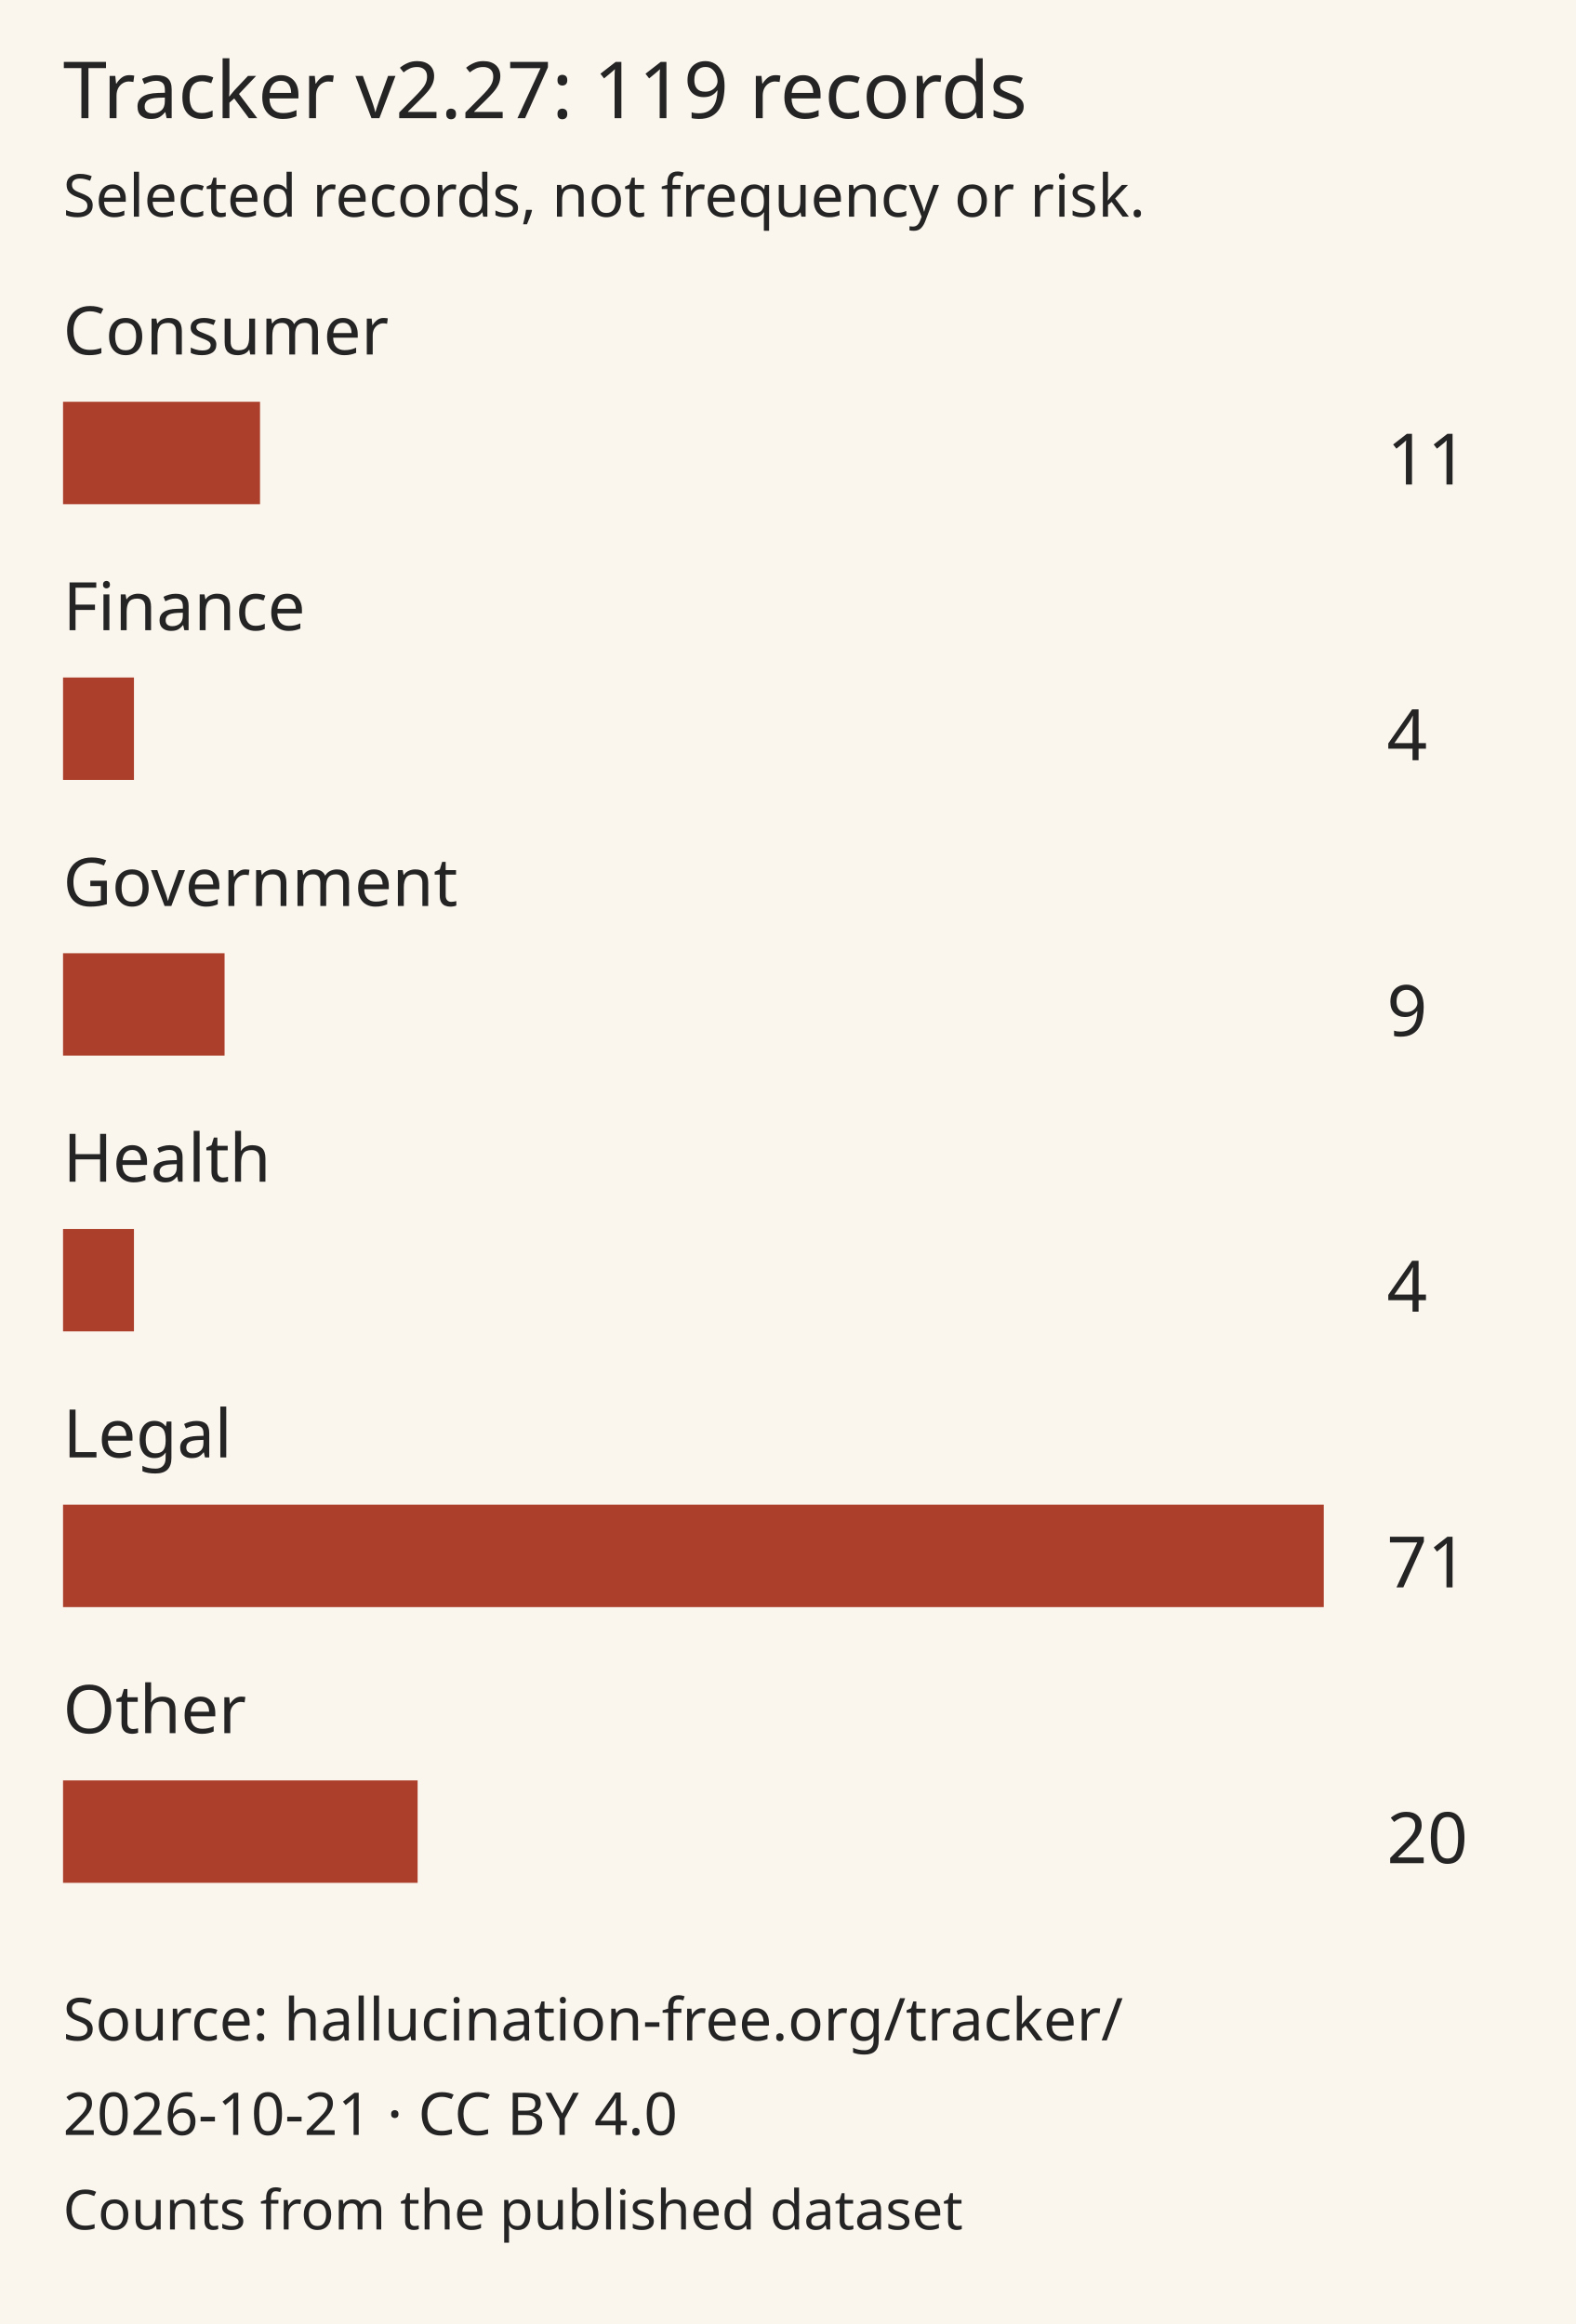
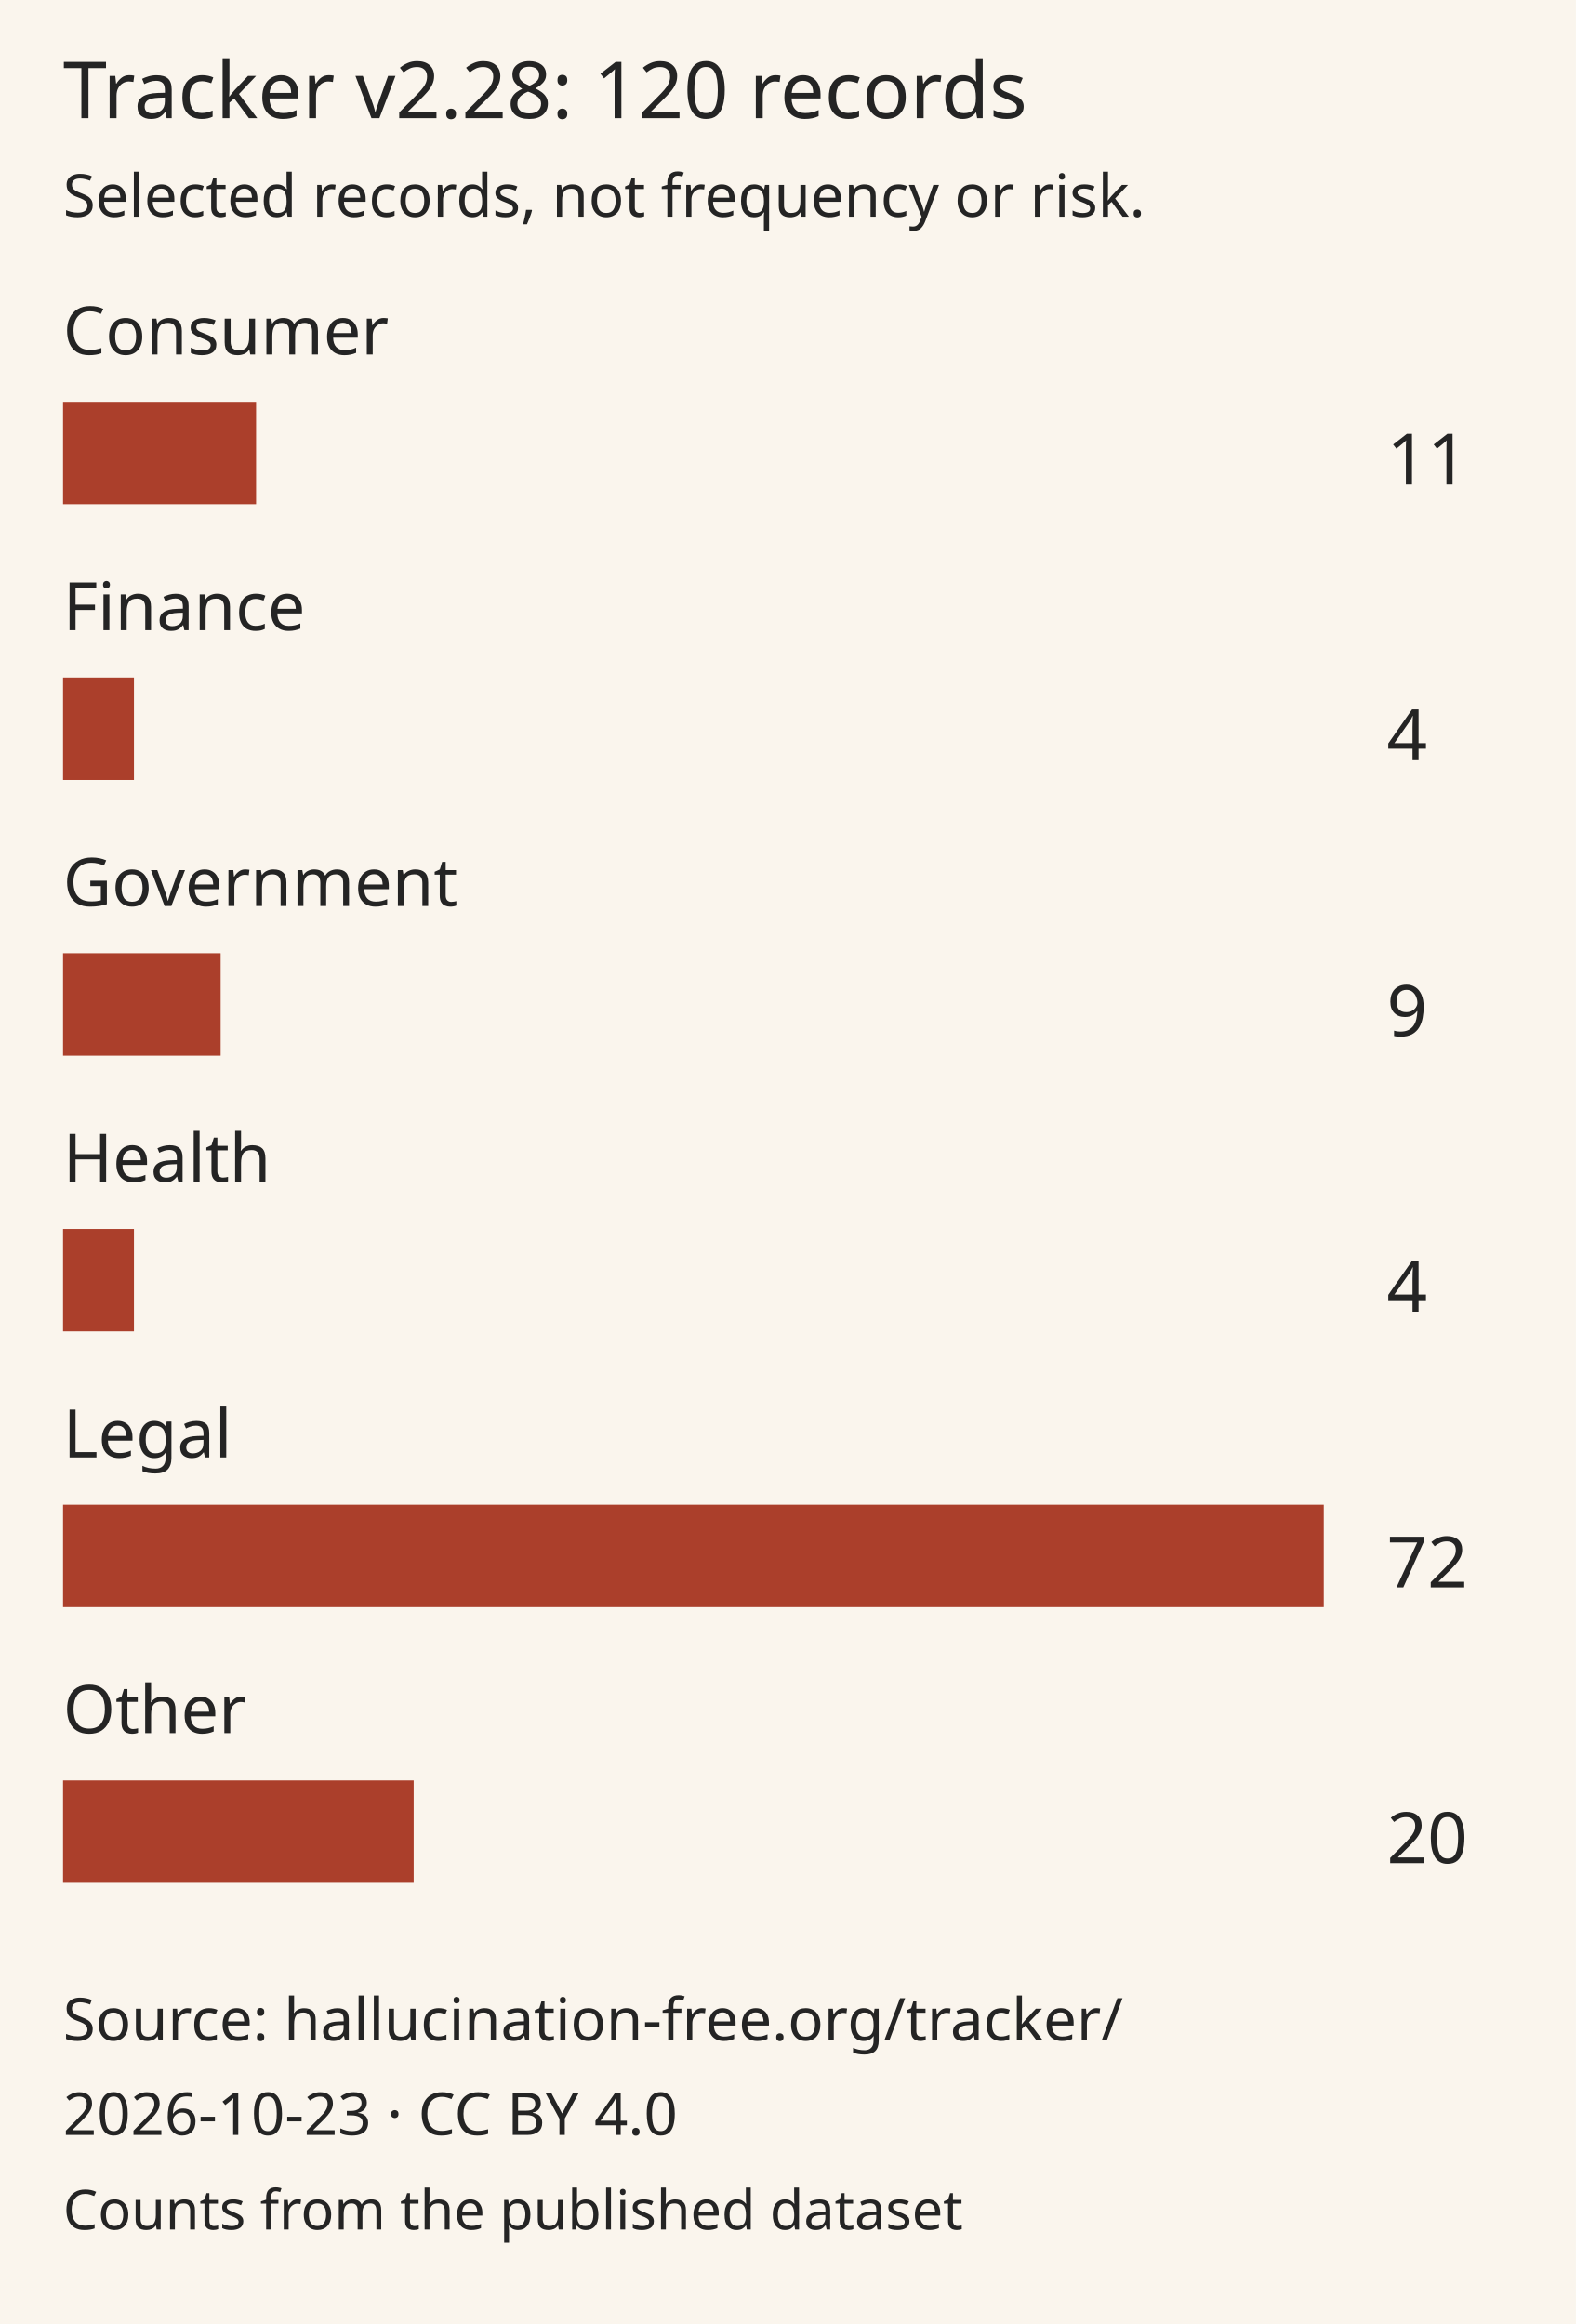
<svg xmlns="http://www.w3.org/2000/svg" viewBox="0 0 400 590">
  <rect width="400" height="590" fill="#faf5ed" />
  <g font-family="sans-serif" fill="#242424">
-     <text x="16" y="30" font-size="20">Tracker v2.27: 119 records</text>
+     <text x="16" y="30" font-size="20">Tracker v2.28: 120 records</text>
    <text x="16" y="55" font-size="15">Selected records, not frequency or risk.</text>
    <text x="16" y="90" font-size="17">Consumer</text>
-     <rect x="16" y="102" width="50" height="26" fill="#ab3f2b" />
+     <rect x="16" y="102" width="49" height="26" fill="#ab3f2b" />
    <text x="352" y="123" font-size="18">11</text>
    <text x="16" y="160" font-size="17">Finance</text>
    <rect x="16" y="172" width="18" height="26" fill="#ab3f2b" />
    <text x="352" y="193" font-size="18">4</text>
    <text x="16" y="230" font-size="17">Government</text>
-     <rect x="16" y="242" width="41" height="26" fill="#ab3f2b" />
+     <rect x="16" y="242" width="40" height="26" fill="#ab3f2b" />
    <text x="352" y="263" font-size="18">9</text>
    <text x="16" y="300" font-size="17">Health</text>
    <rect x="16" y="312" width="18" height="26" fill="#ab3f2b" />
    <text x="352" y="333" font-size="18">4</text>
    <text x="16" y="370" font-size="17">Legal</text>
    <rect x="16" y="382" width="320" height="26" fill="#ab3f2b" />
-     <text x="352" y="403" font-size="18">71</text>
+     <text x="352" y="403" font-size="18">72</text>
    <text x="16" y="440" font-size="17">Other</text>
-     <rect x="16" y="452" width="90" height="26" fill="#ab3f2b" />
+     <rect x="16" y="452" width="89" height="26" fill="#ab3f2b" />
    <text x="352" y="473" font-size="18">20</text>
    <text x="16" y="518" font-size="15">Source: hallucination-free.org/tracker/</text>
-     <text x="16" y="542" font-size="15">2026-10-21 · CC BY 4.0</text>
+     <text x="16" y="542" font-size="15">2026-10-23 · CC BY 4.0</text>
    <text x="16" y="566" font-size="14">Counts from the published dataset</text>
  </g>
</svg>
